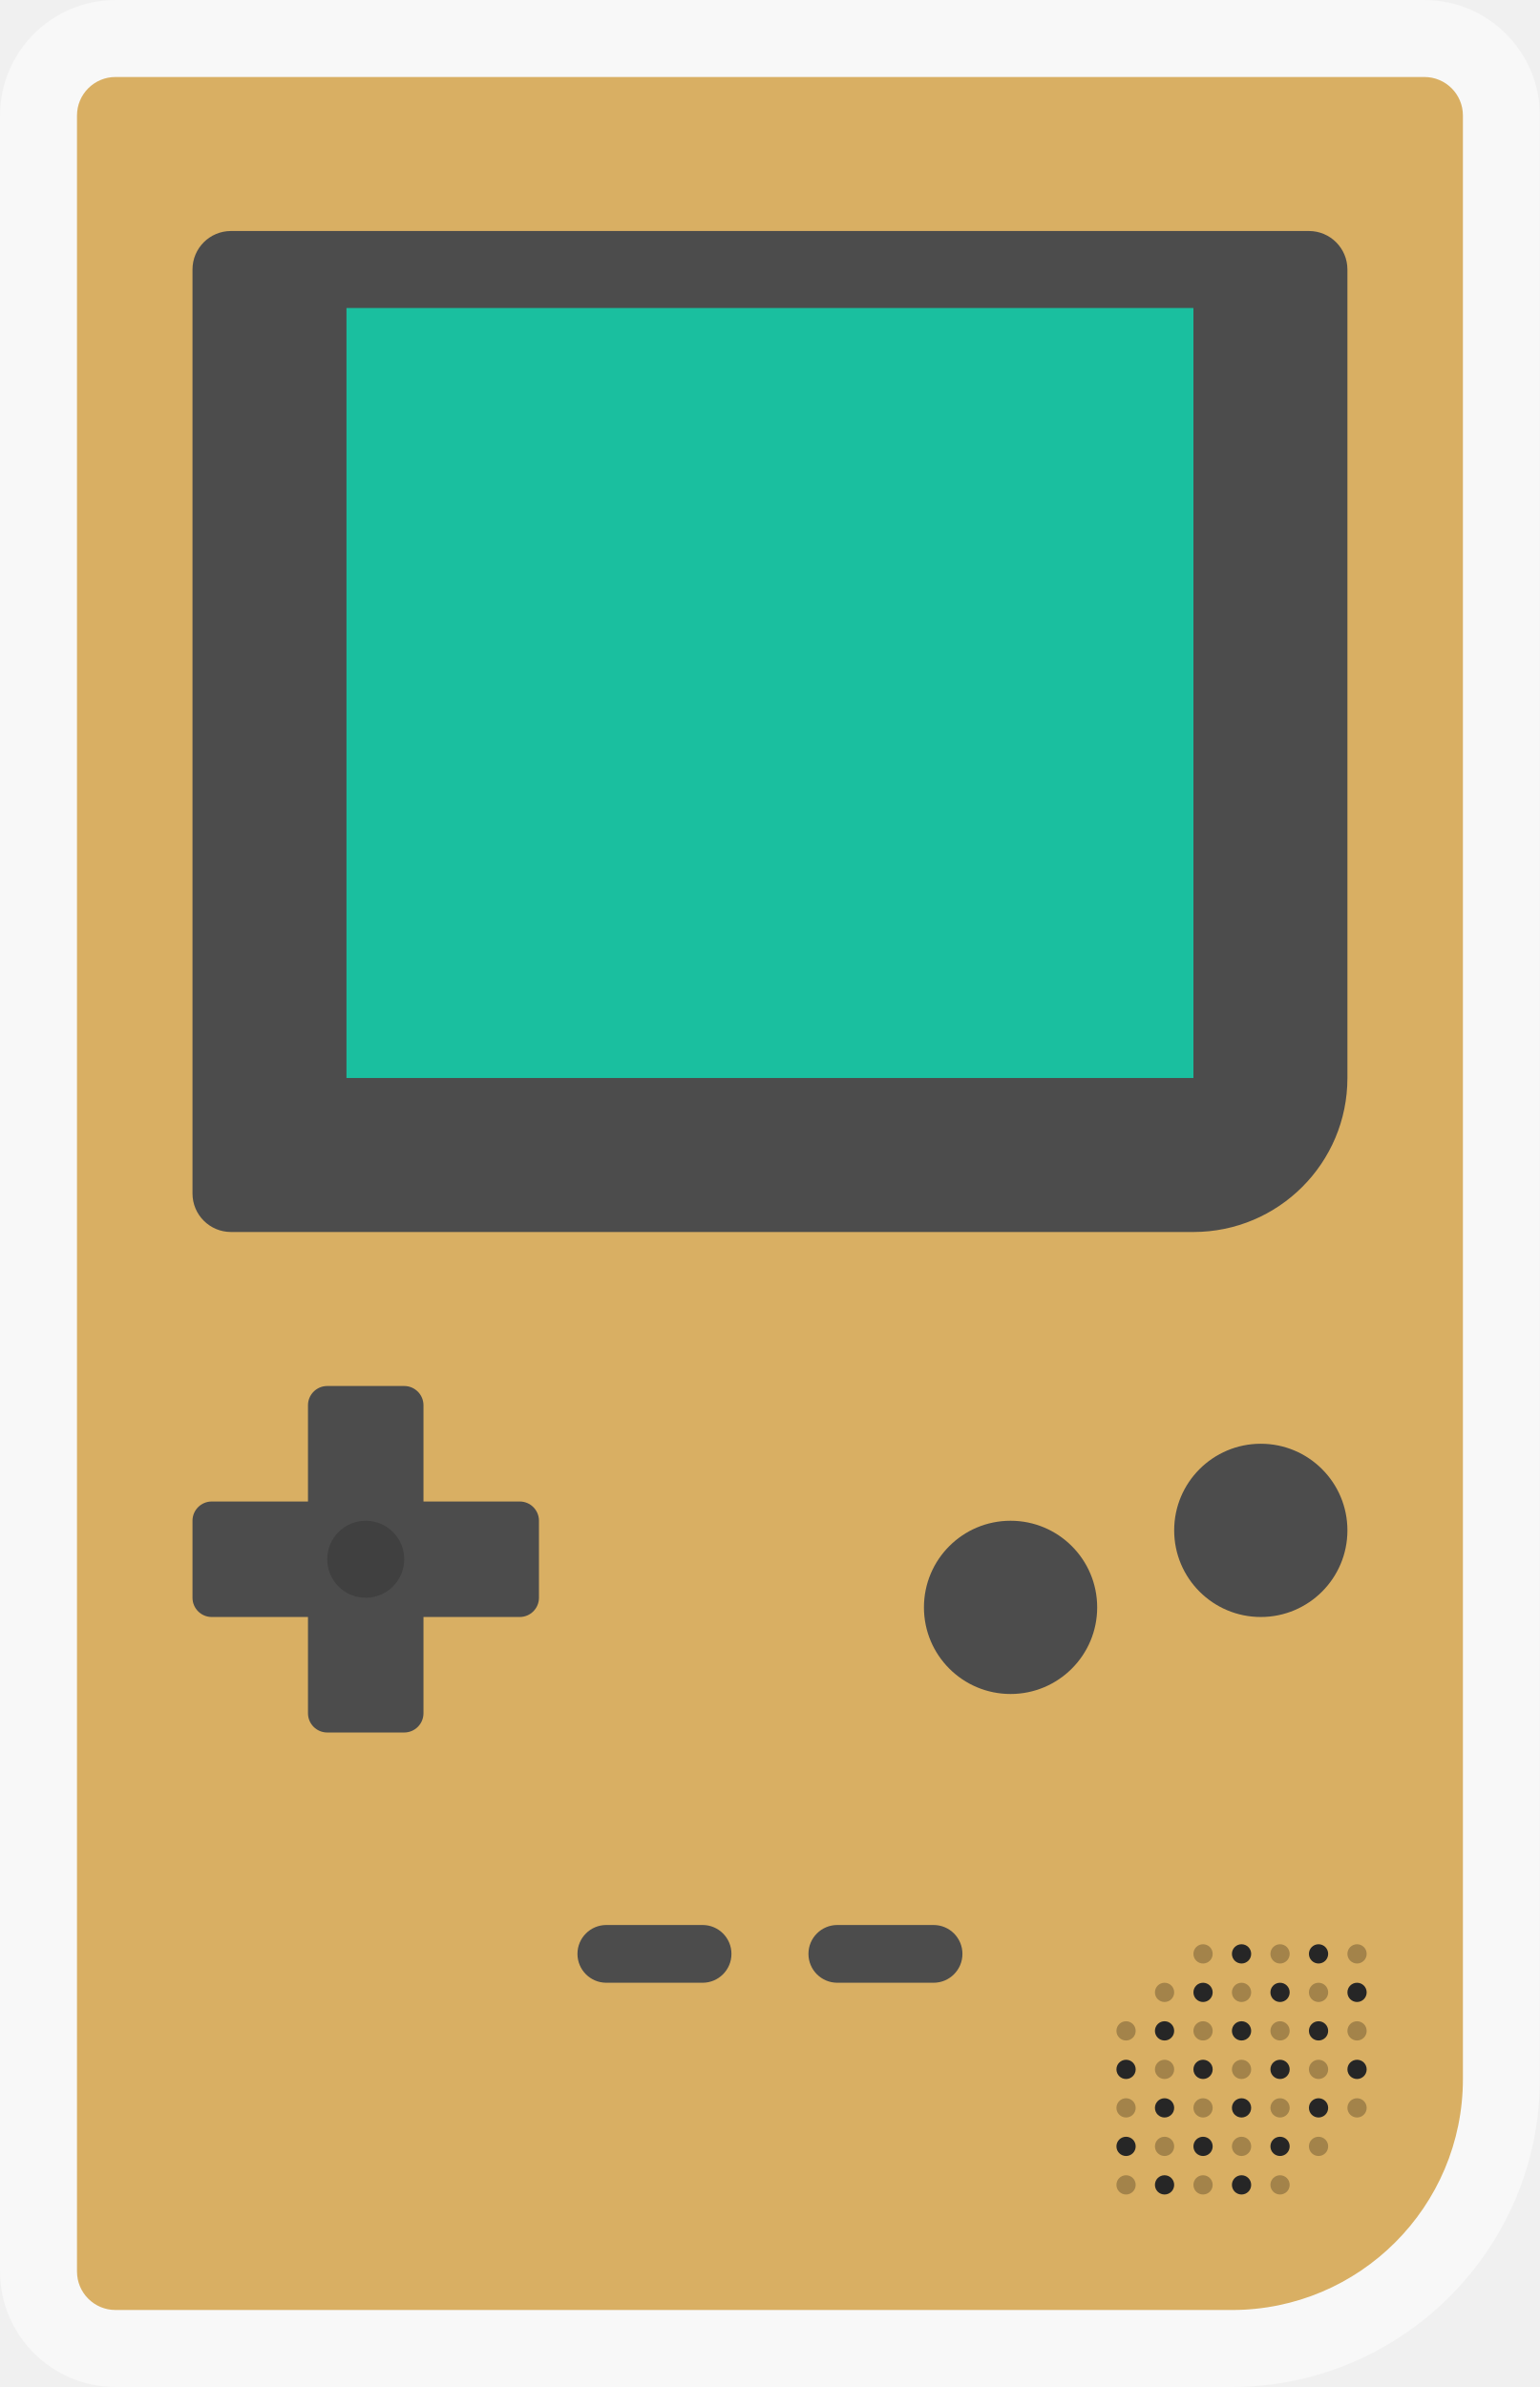
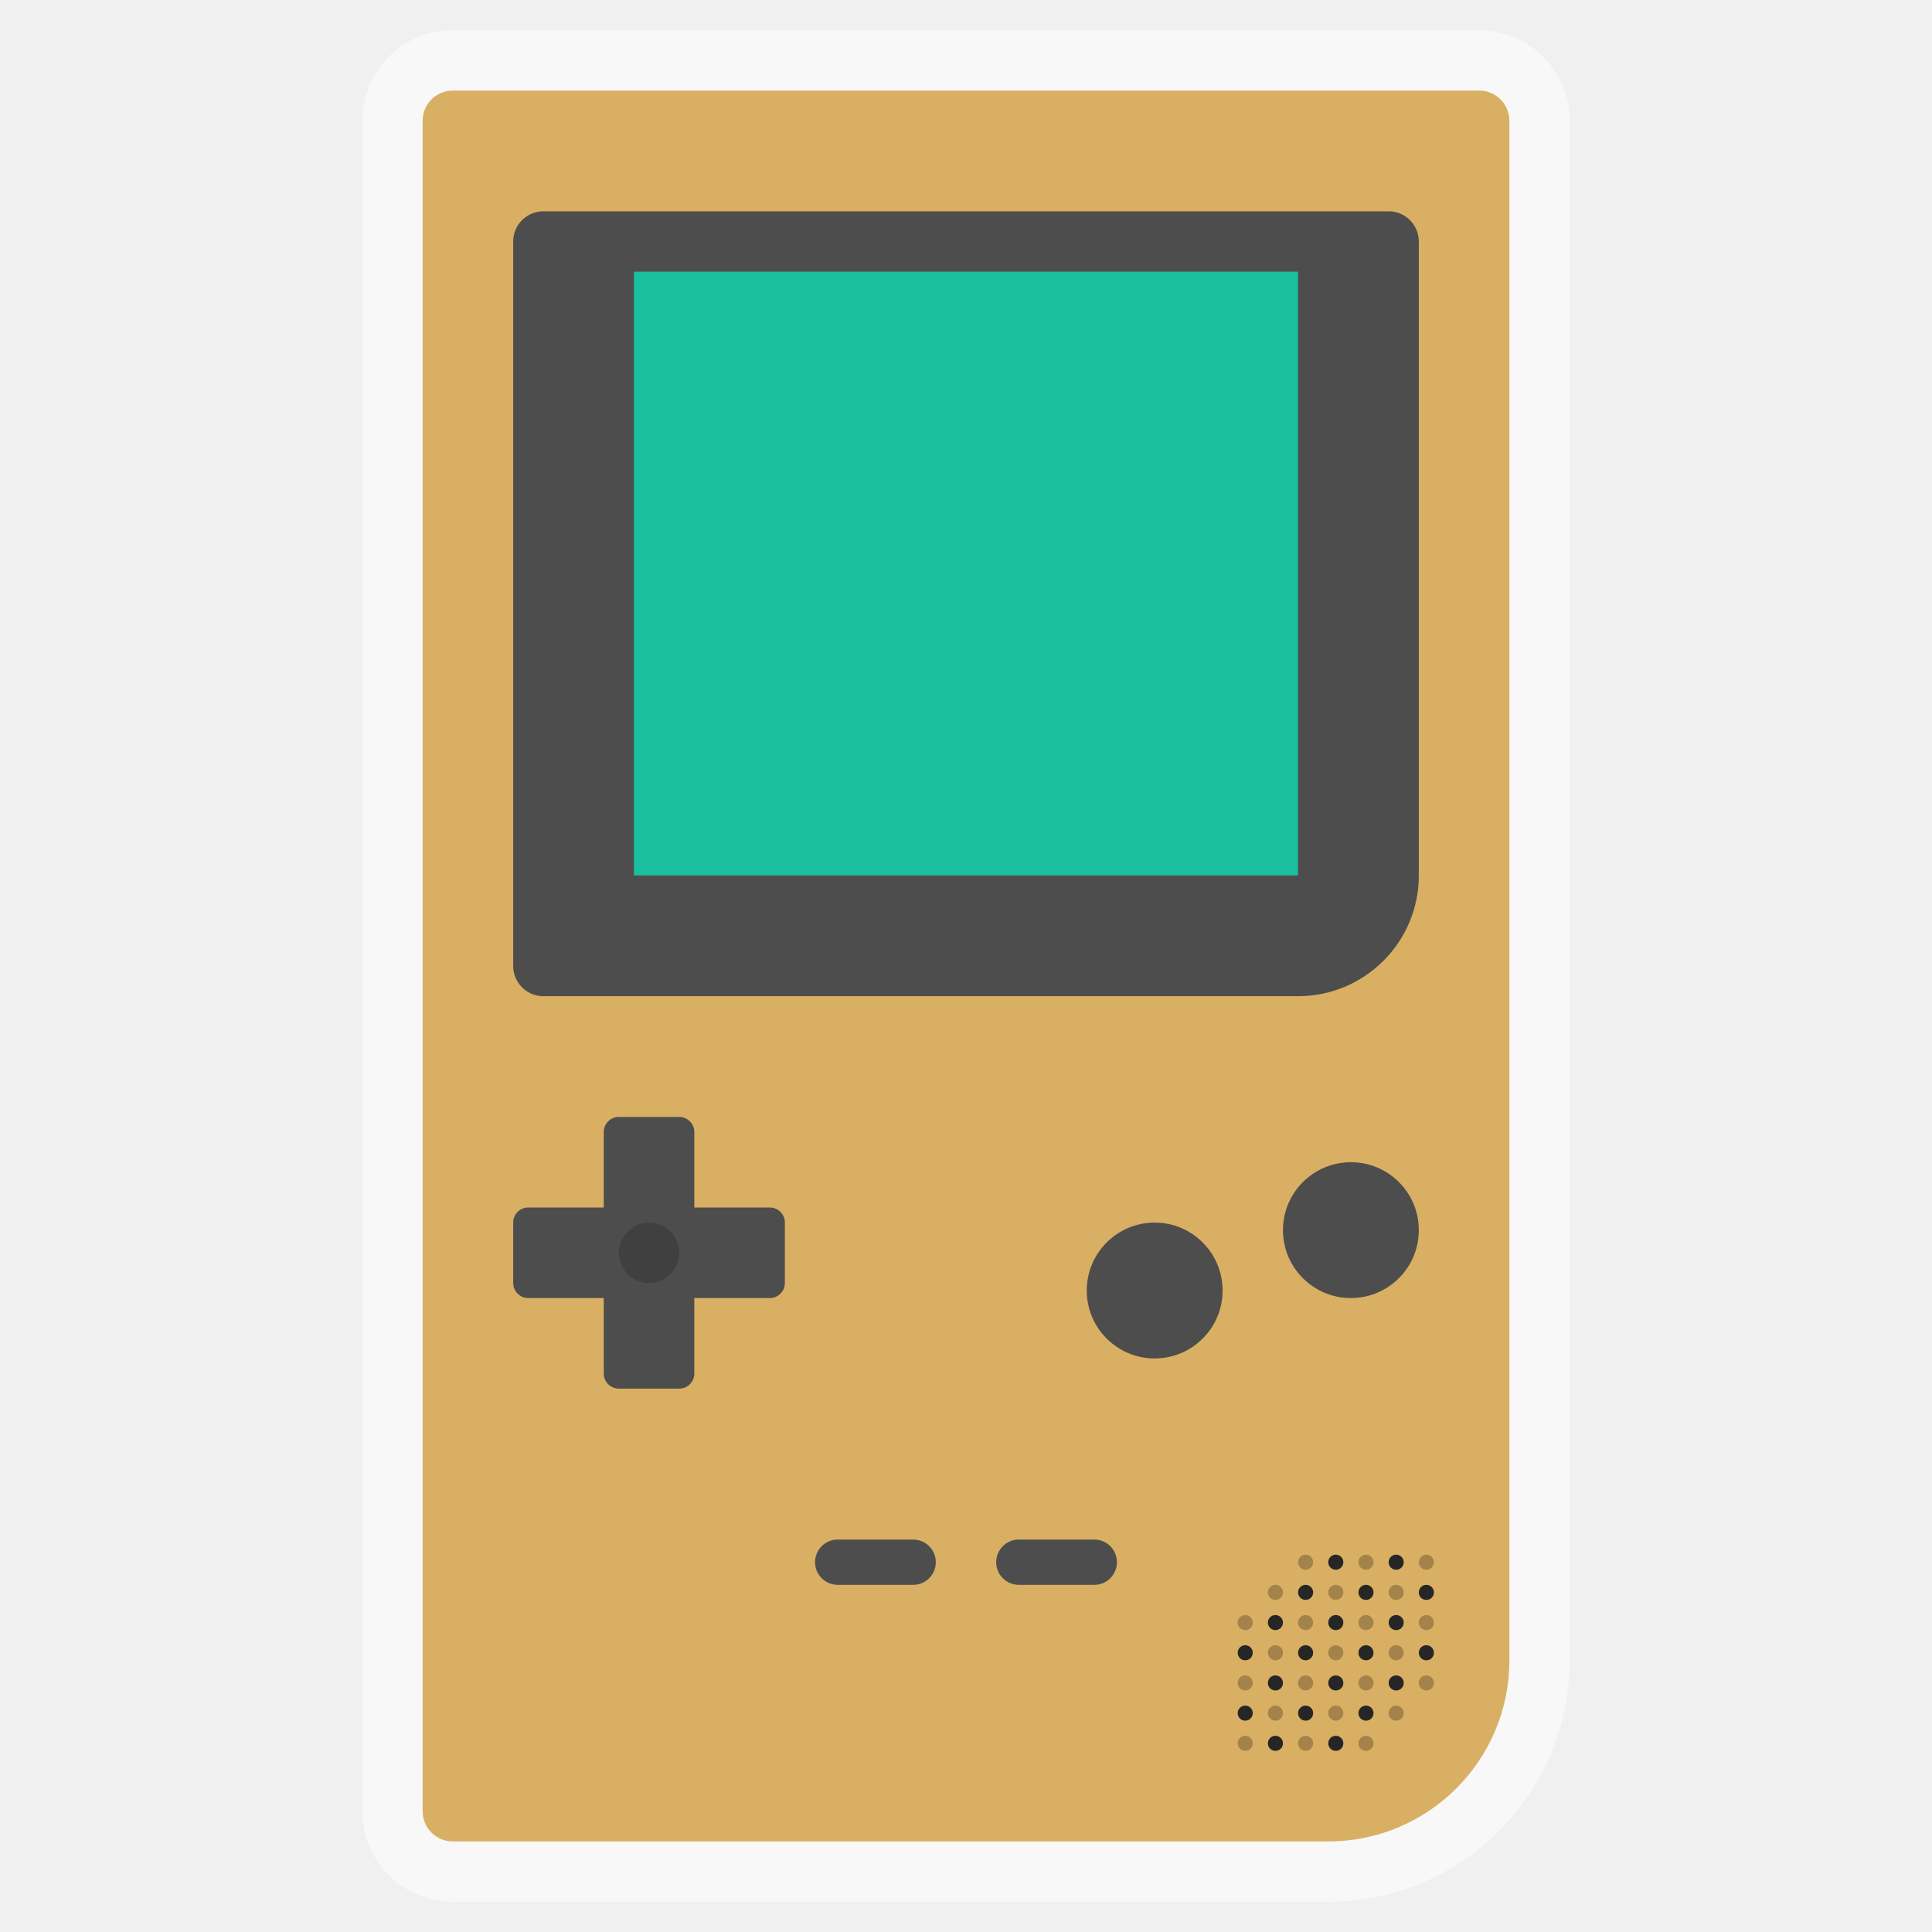
- <svg xmlns="http://www.w3.org/2000/svg" viewBox="0 0 213.333 330.667" height="330.667" width="213.333" xml:space="preserve" id="svg2" version="1.1">
-   <defs id="defs6">
-     <clipPath id="clipPath18" clipPathUnits="userSpaceOnUse">
-       <path id="path16" d="M 0,256 H 256 V 0 H 0 Z" />
-     </clipPath>
-     <clipPath id="clipPath26" clipPathUnits="userSpaceOnUse">
-       <path id="path24" d="M 48,252 H 208 V 4 H 48 Z" />
-     </clipPath>
-   </defs>
-   <g transform="matrix(1.333333,0,0,-1.333333,-64,336)" id="g10">
-     <g id="g12">
-       <g clip-path="url(#clipPath18)" id="g14">
-         <g id="g20">
-           <g id="g22" />
-           <g id="g34">
-             <g style="opacity:0.5" id="g32" clip-path="url(#clipPath26)">
-               <g id="g30" transform="translate(196,252)">
-                 <path id="path28" style="fill:#ffffff;fill-opacity:1;fill-rule:nonzero;stroke:none" d="m 0,0 h -136 c -6.617,0 -12,-5.383 -12,-12 v -224 c 0,-6.617 5.383,-12 12,-12 h 116 c 17.645,0 32,14.355 32,32 V -12 C 12,-5.383 6.617,0 0,0" />
-               </g>
-             </g>
-           </g>
-         </g>
-         <g transform="translate(176,12)" id="g36">
-           <path id="path38" style="fill:#d9af63;fill-opacity:1;fill-rule:nonzero;stroke:none" d="m 0,0 h -116 c -2.209,0 -4,1.791 -4,4 v 224 c 0,2.209 1.791,4 4,4 H 20 c 2.209,0 4,-1.791 4,-4 V 24 C 24,10.745 13.255,0 0,0" />
-         </g>
-         <g transform="translate(172,124)" id="g40">
-           <path id="path42" style="fill:#4c4c4c;fill-opacity:1;fill-rule:nonzero;stroke:none" d="m 0,0 h -100 c -2.209,0 -4,1.791 -4,4 v 96 c 0,2.209 1.791,4 4,4 H 12 c 2.209,0 4,-1.791 4,-4 V 16 C 16,7.164 8.837,0 0,0" />
-         </g>
-         <path id="path44" style="fill:#1abf9f;fill-opacity:1;fill-rule:nonzero;stroke:none" d="M 172,140 H 84 v 80 h 88 z" />
-         <g transform="translate(121,46)" id="g46">
-           <path id="path48" style="fill:#4c4c4c;fill-opacity:1;fill-rule:nonzero;stroke:none" d="m 0,0 h -10 c -1.657,0 -3,1.343 -3,3 0,1.657 1.343,3 3,3 H 0 C 1.657,6 3,4.657 3,3 3,1.343 1.657,0 0,0" />
-         </g>
-         <g transform="translate(145,46)" id="g50">
-           <path id="path52" style="fill:#4c4c4c;fill-opacity:1;fill-rule:nonzero;stroke:none" d="m 0,0 h -10 c -1.657,0 -3,1.343 -3,3 0,1.657 1.343,3 3,3 H 0 C 1.657,6 3,4.657 3,3 3,1.343 1.657,0 0,0" />
-         </g>
-         <g transform="translate(162,85)" id="g54">
-           <path id="path56" style="fill:#4c4c4c;fill-opacity:1;fill-rule:nonzero;stroke:none" d="m 0,0 c 0,-4.971 -4.029,-9 -9,-9 -4.971,0 -9,4.029 -9,9 0,4.971 4.029,9 9,9 4.971,0 9,-4.029 9,-9" />
-         </g>
-         <g transform="translate(188,93)" id="g58">
-           <path id="path60" style="fill:#4c4c4c;fill-opacity:1;fill-rule:nonzero;stroke:none" d="m 0,0 c 0,-4.971 -4.029,-9 -9,-9 -4.971,0 -9,4.029 -9,9 0,4.971 4.029,9 9,9 4.971,0 9,-4.029 9,-9" />
-         </g>
-         <g transform="translate(172,49)" id="g62">
-           <path id="path64" style="fill:#a3834a;fill-opacity:1;fill-rule:nonzero;stroke:none" d="M 0,0 C 0,-0.553 0.447,-1 1,-1 1.553,-1 2,-0.553 2,0 2,0.553 1.553,1 1,1 0.447,1 0,0.553 0,0" />
-         </g>
-         <g transform="translate(184,49)" id="g66">
-           <path id="path68" style="fill:#262626;fill-opacity:1;fill-rule:nonzero;stroke:none" d="M 0,0 C 0,-0.553 0.447,-1 1,-1 1.553,-1 2,-0.553 2,0 2,0.553 1.553,1 1,1 0.447,1 0,0.553 0,0" />
-         </g>
-         <g transform="translate(188,49)" id="g70">
-           <path id="path72" style="fill:#a3834a;fill-opacity:1;fill-rule:nonzero;stroke:none" d="M 0,0 C 0,-0.553 0.447,-1 1,-1 1.553,-1 2,-0.553 2,0 2,0.553 1.553,1 1,1 0.447,1 0,0.553 0,0" />
-         </g>
-         <g transform="translate(180,49)" id="g74">
-           <path id="path76" style="fill:#a3834a;fill-opacity:1;fill-rule:nonzero;stroke:none" d="M 0,0 C 0,-0.553 0.447,-1 1,-1 1.553,-1 2,-0.553 2,0 2,0.553 1.553,1 1,1 0.447,1 0,0.553 0,0" />
-         </g>
-         <g transform="translate(176,49)" id="g78">
-           <path id="path80" style="fill:#262626;fill-opacity:1;fill-rule:nonzero;stroke:none" d="M 0,0 C 0,-0.553 0.447,-1 1,-1 1.553,-1 2,-0.553 2,0 2,0.553 1.553,1 1,1 0.447,1 0,0.553 0,0" />
-         </g>
-         <g transform="translate(172,45)" id="g82">
-           <path id="path84" style="fill:#262626;fill-opacity:1;fill-rule:nonzero;stroke:none" d="M 0,0 C 0,-0.553 0.447,-1 1,-1 1.553,-1 2,-0.553 2,0 2,0.553 1.553,1 1,1 0.447,1 0,0.553 0,0" />
-         </g>
-         <g transform="translate(168,45)" id="g86">
-           <path id="path88" style="fill:#a3834a;fill-opacity:1;fill-rule:nonzero;stroke:none" d="M 0,0 C 0,-0.553 0.447,-1 1,-1 1.553,-1 2,-0.553 2,0 2,0.553 1.553,1 1,1 0.447,1 0,0.553 0,0" />
-         </g>
-         <g transform="translate(184,45)" id="g90">
-           <path id="path92" style="fill:#a3834a;fill-opacity:1;fill-rule:nonzero;stroke:none" d="M 0,0 C 0,-0.553 0.447,-1 1,-1 1.553,-1 2,-0.553 2,0 2,0.553 1.553,1 1,1 0.447,1 0,0.553 0,0" />
-         </g>
-         <g transform="translate(188,45)" id="g94">
-           <path id="path96" style="fill:#262626;fill-opacity:1;fill-rule:nonzero;stroke:none" d="M 0,0 C 0,-0.553 0.447,-1 1,-1 1.553,-1 2,-0.553 2,0 2,0.553 1.553,1 1,1 0.447,1 0,0.553 0,0" />
-         </g>
-         <g transform="translate(180,45)" id="g98">
-           <path id="path100" style="fill:#262626;fill-opacity:1;fill-rule:nonzero;stroke:none" d="M 0,0 C 0,-0.553 0.447,-1 1,-1 1.553,-1 2,-0.553 2,0 2,0.553 1.553,1 1,1 0.447,1 0,0.553 0,0" />
-         </g>
-         <g transform="translate(176,45)" id="g102">
-           <path id="path104" style="fill:#a3834a;fill-opacity:1;fill-rule:nonzero;stroke:none" d="M 0,0 C 0,-0.553 0.447,-1 1,-1 1.553,-1 2,-0.553 2,0 2,0.553 1.553,1 1,1 0.447,1 0,0.553 0,0" />
-         </g>
-         <g transform="translate(172,41)" id="g106">
-           <path id="path108" style="fill:#a3834a;fill-opacity:1;fill-rule:nonzero;stroke:none" d="M 0,0 C 0,-0.553 0.447,-1 1,-1 1.553,-1 2,-0.553 2,0 2,0.553 1.553,1 1,1 0.447,1 0,0.553 0,0" />
-         </g>
-         <g transform="translate(168,41)" id="g110">
-           <path id="path112" style="fill:#262626;fill-opacity:1;fill-rule:nonzero;stroke:none" d="M 0,0 C 0,-0.553 0.447,-1 1,-1 1.553,-1 2,-0.553 2,0 2,0.553 1.553,1 1,1 0.447,1 0,0.553 0,0" />
-         </g>
-         <g transform="translate(164,41)" id="g114">
-           <path id="path116" style="fill:#a3834a;fill-opacity:1;fill-rule:nonzero;stroke:none" d="M 0,0 C 0,-0.553 0.447,-1 1,-1 1.553,-1 2,-0.553 2,0 2,0.553 1.553,1 1,1 0.447,1 0,0.553 0,0" />
-         </g>
-         <g transform="translate(184,41)" id="g118">
-           <path id="path120" style="fill:#262626;fill-opacity:1;fill-rule:nonzero;stroke:none" d="M 0,0 C 0,-0.553 0.447,-1 1,-1 1.553,-1 2,-0.553 2,0 2,0.553 1.553,1 1,1 0.447,1 0,0.553 0,0" />
-         </g>
-         <g transform="translate(188,41)" id="g122">
-           <path id="path124" style="fill:#a3834a;fill-opacity:1;fill-rule:nonzero;stroke:none" d="M 0,0 C 0,-0.553 0.447,-1 1,-1 1.553,-1 2,-0.553 2,0 2,0.553 1.553,1 1,1 0.447,1 0,0.553 0,0" />
-         </g>
-         <g transform="translate(180,41)" id="g126">
-           <path id="path128" style="fill:#a3834a;fill-opacity:1;fill-rule:nonzero;stroke:none" d="M 0,0 C 0,-0.553 0.447,-1 1,-1 1.553,-1 2,-0.553 2,0 2,0.553 1.553,1 1,1 0.447,1 0,0.553 0,0" />
-         </g>
-         <g transform="translate(176,41)" id="g130">
-           <path id="path132" style="fill:#262626;fill-opacity:1;fill-rule:nonzero;stroke:none" d="M 0,0 C 0,-0.553 0.447,-1 1,-1 1.553,-1 2,-0.553 2,0 2,0.553 1.553,1 1,1 0.447,1 0,0.553 0,0" />
-         </g>
-         <g transform="translate(172,37)" id="g134">
-           <path id="path136" style="fill:#262626;fill-opacity:1;fill-rule:nonzero;stroke:none" d="M 0,0 C 0,-0.553 0.447,-1 1,-1 1.553,-1 2,-0.553 2,0 2,0.553 1.553,1 1,1 0.447,1 0,0.553 0,0" />
-         </g>
-         <g transform="translate(168,37)" id="g138">
-           <path id="path140" style="fill:#a3834a;fill-opacity:1;fill-rule:nonzero;stroke:none" d="M 0,0 C 0,-0.553 0.447,-1 1,-1 1.553,-1 2,-0.553 2,0 2,0.553 1.553,1 1,1 0.447,1 0,0.553 0,0" />
-         </g>
-         <g transform="translate(164,37)" id="g142">
-           <path id="path144" style="fill:#262626;fill-opacity:1;fill-rule:nonzero;stroke:none" d="M 0,0 C 0,-0.553 0.447,-1 1,-1 1.553,-1 2,-0.553 2,0 2,0.553 1.553,1 1,1 0.447,1 0,0.553 0,0" />
-         </g>
-         <g transform="translate(184,37)" id="g146">
-           <path id="path148" style="fill:#a3834a;fill-opacity:1;fill-rule:nonzero;stroke:none" d="M 0,0 C 0,-0.553 0.447,-1 1,-1 1.553,-1 2,-0.553 2,0 2,0.553 1.553,1 1,1 0.447,1 0,0.553 0,0" />
-         </g>
-         <g transform="translate(188,37)" id="g150">
-           <path id="path152" style="fill:#262626;fill-opacity:1;fill-rule:nonzero;stroke:none" d="M 0,0 C 0,-0.553 0.447,-1 1,-1 1.553,-1 2,-0.553 2,0 2,0.553 1.553,1 1,1 0.447,1 0,0.553 0,0" />
-         </g>
-         <g transform="translate(180,37)" id="g154">
-           <path id="path156" style="fill:#262626;fill-opacity:1;fill-rule:nonzero;stroke:none" d="M 0,0 C 0,-0.553 0.447,-1 1,-1 1.553,-1 2,-0.553 2,0 2,0.553 1.553,1 1,1 0.447,1 0,0.553 0,0" />
-         </g>
-         <g transform="translate(176,37)" id="g158">
-           <path id="path160" style="fill:#a3834a;fill-opacity:1;fill-rule:nonzero;stroke:none" d="M 0,0 C 0,-0.553 0.447,-1 1,-1 1.553,-1 2,-0.553 2,0 2,0.553 1.553,1 1,1 0.447,1 0,0.553 0,0" />
-         </g>
-         <g transform="translate(172,33)" id="g162">
-           <path id="path164" style="fill:#a3834a;fill-opacity:1;fill-rule:nonzero;stroke:none" d="M 0,0 C 0,-0.553 0.447,-1 1,-1 1.553,-1 2,-0.553 2,0 2,0.553 1.553,1 1,1 0.447,1 0,0.553 0,0" />
-         </g>
-         <g transform="translate(168,33)" id="g166">
-           <path id="path168" style="fill:#262626;fill-opacity:1;fill-rule:nonzero;stroke:none" d="M 0,0 C 0,-0.553 0.447,-1 1,-1 1.553,-1 2,-0.553 2,0 2,0.553 1.553,1 1,1 0.447,1 0,0.553 0,0" />
-         </g>
-         <g transform="translate(164,33)" id="g170">
-           <path id="path172" style="fill:#a3834a;fill-opacity:1;fill-rule:nonzero;stroke:none" d="M 0,0 C 0,-0.553 0.447,-1 1,-1 1.553,-1 2,-0.553 2,0 2,0.553 1.553,1 1,1 0.447,1 0,0.553 0,0" />
-         </g>
-         <g transform="translate(184,33)" id="g174">
-           <path id="path176" style="fill:#262626;fill-opacity:1;fill-rule:nonzero;stroke:none" d="M 0,0 C 0,-0.553 0.447,-1 1,-1 1.553,-1 2,-0.553 2,0 2,0.553 1.553,1 1,1 0.447,1 0,0.553 0,0" />
-         </g>
-         <g transform="translate(188,33)" id="g178">
-           <path id="path180" style="fill:#a3834a;fill-opacity:1;fill-rule:nonzero;stroke:none" d="M 0,0 C 0,-0.553 0.447,-1 1,-1 1.553,-1 2,-0.553 2,0 2,0.553 1.553,1 1,1 0.447,1 0,0.553 0,0" />
-         </g>
-         <g transform="translate(180,33)" id="g182">
-           <path id="path184" style="fill:#a3834a;fill-opacity:1;fill-rule:nonzero;stroke:none" d="M 0,0 C 0,-0.553 0.447,-1 1,-1 1.553,-1 2,-0.553 2,0 2,0.553 1.553,1 1,1 0.447,1 0,0.553 0,0" />
-         </g>
-         <g transform="translate(176,33)" id="g186">
-           <path id="path188" style="fill:#262626;fill-opacity:1;fill-rule:nonzero;stroke:none" d="M 0,0 C 0,-0.553 0.447,-1 1,-1 1.553,-1 2,-0.553 2,0 2,0.553 1.553,1 1,1 0.447,1 0,0.553 0,0" />
-         </g>
-         <g transform="translate(172,29)" id="g190">
-           <path id="path192" style="fill:#262626;fill-opacity:1;fill-rule:nonzero;stroke:none" d="M 0,0 C 0,-0.553 0.447,-1 1,-1 1.553,-1 2,-0.553 2,0 2,0.553 1.553,1 1,1 0.447,1 0,0.553 0,0" />
-         </g>
-         <g transform="translate(168,29)" id="g194">
-           <path id="path196" style="fill:#a3834a;fill-opacity:1;fill-rule:nonzero;stroke:none" d="M 0,0 C 0,-0.553 0.447,-1 1,-1 1.553,-1 2,-0.553 2,0 2,0.553 1.553,1 1,1 0.447,1 0,0.553 0,0" />
-         </g>
-         <g transform="translate(164,29)" id="g198">
-           <path id="path200" style="fill:#262626;fill-opacity:1;fill-rule:nonzero;stroke:none" d="M 0,0 C 0,-0.553 0.447,-1 1,-1 1.553,-1 2,-0.553 2,0 2,0.553 1.553,1 1,1 0.447,1 0,0.553 0,0" />
-         </g>
-         <g transform="translate(184,29)" id="g202">
-           <path id="path204" style="fill:#a3834a;fill-opacity:1;fill-rule:nonzero;stroke:none" d="M 0,0 C 0,-0.553 0.447,-1 1,-1 1.553,-1 2,-0.553 2,0 2,0.553 1.553,1 1,1 0.447,1 0,0.553 0,0" />
-         </g>
-         <g transform="translate(180,29)" id="g206">
-           <path id="path208" style="fill:#262626;fill-opacity:1;fill-rule:nonzero;stroke:none" d="M 0,0 C 0,-0.553 0.447,-1 1,-1 1.553,-1 2,-0.553 2,0 2,0.553 1.553,1 1,1 0.447,1 0,0.553 0,0" />
-         </g>
-         <g transform="translate(176,29)" id="g210">
-           <path id="path212" style="fill:#a3834a;fill-opacity:1;fill-rule:nonzero;stroke:none" d="M 0,0 C 0,-0.553 0.447,-1 1,-1 1.553,-1 2,-0.553 2,0 2,0.553 1.553,1 1,1 0.447,1 0,0.553 0,0" />
-         </g>
-         <g transform="translate(172,25)" id="g214">
-           <path id="path216" style="fill:#a3834a;fill-opacity:1;fill-rule:nonzero;stroke:none" d="M 0,0 C 0,-0.553 0.447,-1 1,-1 1.553,-1 2,-0.553 2,0 2,0.553 1.553,1 1,1 0.447,1 0,0.553 0,0" />
-         </g>
-         <g transform="translate(168,25)" id="g218">
-           <path id="path220" style="fill:#262626;fill-opacity:1;fill-rule:nonzero;stroke:none" d="M 0,0 C 0,-0.553 0.447,-1 1,-1 1.553,-1 2,-0.553 2,0 2,0.553 1.553,1 1,1 0.447,1 0,0.553 0,0" />
-         </g>
-         <g transform="translate(164,25)" id="g222">
-           <path id="path224" style="fill:#a3834a;fill-opacity:1;fill-rule:nonzero;stroke:none" d="M 0,0 C 0,-0.553 0.447,-1 1,-1 1.553,-1 2,-0.553 2,0 2,0.553 1.553,1 1,1 0.447,1 0,0.553 0,0" />
-         </g>
-         <g transform="translate(180,25)" id="g226">
-           <path id="path228" style="fill:#a3834a;fill-opacity:1;fill-rule:nonzero;stroke:none" d="M 0,0 C 0,-0.553 0.447,-1 1,-1 1.553,-1 2,-0.553 2,0 2,0.553 1.553,1 1,1 0.447,1 0,0.553 0,0" />
-         </g>
-         <g transform="translate(176,25)" id="g230">
-           <path id="path232" style="fill:#262626;fill-opacity:1;fill-rule:nonzero;stroke:none" d="M 0,0 C 0,-0.553 0.447,-1 1,-1 1.553,-1 2,-0.553 2,0 2,0.553 1.553,1 1,1 0.447,1 0,0.553 0,0" />
-         </g>
-         <g transform="translate(102,96)" id="g234">
-           <path id="path236" style="fill:#4c4c4c;fill-opacity:1;fill-rule:nonzero;stroke:none" d="m 0,0 h -10 v 10 c 0,1.104 -0.896,2 -2,2 h -8 c -1.104,0 -2,-0.896 -2,-2 V 0 h -10 c -1.104,0 -2,-0.896 -2,-2 v -8 c 0,-1.104 0.896,-2 2,-2 h 10 v -10 c 0,-1.104 0.896,-2 2,-2 h 8 c 1.104,0 2,0.896 2,2 v 10 H 0 c 1.104,0 2,0.896 2,2 v 8 C 2,-0.896 1.104,0 0,0" />
-         </g>
-         <g transform="translate(90,90)" id="g238">
-           <path id="path240" style="fill:#404040;fill-opacity:1;fill-rule:nonzero;stroke:none" d="m 0,0 c 0,-2.209 -1.791,-4 -4,-4 -2.209,0 -4,1.791 -4,4 0,2.209 1.791,4 4,4 2.209,0 4,-1.791 4,-4" />
-         </g>
-       </g>
-     </g>
-   </g>
+ <svg xmlns="http://www.w3.org/2000/svg" version="1.1" id="Layer_1" x="0px" y="0px" viewBox="0 0 256 256" style="enable-background:new 0 0 256 256;" xml:space="preserve">
+   <path style="opacity:0.5;fill:#FFFFFF;" d="M196,4H60c-6.617,0-12,5.383-12,12v224c0,6.617,5.383,12,12,12h116  c17.645,0,32-14.355,32-32V16C208,9.383,202.617,4,196,4L196,4z" />
+   <path style="fill:#D9AF63;" d="M176,244H60c-2.209,0-4-1.791-4-4V16c0-2.209,1.791-4,4-4h136c2.209,0,4,1.791,4,4v204  C200,233.255,189.255,244,176,244z" />
+   <path style="fill:#4D4D4D;" d="M172,132H72c-2.209,0-4-1.791-4-4V32c0-2.209,1.791-4,4-4h112c2.209,0,4,1.791,4,4v84  C188,124.837,180.837,132,172,132z" />
+   <rect x="84" y="36" style="fill:#1ABF9F;" width="88" height="80" />
+   <path style="fill:#4D4D4D;" d="M121,210h-10c-1.657,0-3-1.343-3-3l0,0c0-1.657,1.343-3,3-3h10c1.657,0,3,1.343,3,3l0,0  C124,208.657,122.657,210,121,210z" />
+   <path style="fill:#4D4D4D;" d="M145,210h-10c-1.657,0-3-1.343-3-3l0,0c0-1.657,1.343-3,3-3h10c1.657,0,3,1.343,3,3l0,0  C148,208.657,146.657,210,145,210z" />
+   <circle style="fill:#4D4D4D;" cx="153" cy="171" r="9" />
+   <circle style="fill:#4D4D4D;" cx="179" cy="163" r="9" />
+   <circle style="fill:#A3834A;" cx="173" cy="207" r="1" />
+   <circle style="fill:#262626;" cx="185" cy="207" r="1" />
+   <circle style="fill:#A3834A;" cx="189" cy="207" r="1" />
+   <circle style="fill:#A3834A;" cx="181" cy="207" r="1" />
+   <circle style="fill:#262626;" cx="177" cy="207" r="1" />
+   <circle style="fill:#262626;" cx="173" cy="211" r="1" />
+   <circle style="fill:#A3834A;" cx="169" cy="211" r="1" />
+   <circle style="fill:#A3834A;" cx="185" cy="211" r="1" />
+   <circle style="fill:#262626;" cx="189" cy="211" r="1" />
+   <circle style="fill:#262626;" cx="181" cy="211" r="1" />
+   <circle style="fill:#A3834A;" cx="177" cy="211" r="1" />
+   <circle style="fill:#A3834A;" cx="173" cy="215" r="1" />
+   <circle style="fill:#262626;" cx="169" cy="215" r="1" />
+   <circle style="fill:#A3834A;" cx="165" cy="215" r="1" />
+   <circle style="fill:#262626;" cx="185" cy="215" r="1" />
+   <circle style="fill:#A3834A;" cx="189" cy="215" r="1" />
+   <circle style="fill:#A3834A;" cx="181" cy="215" r="1" />
+   <circle style="fill:#262626;" cx="177" cy="215" r="1" />
+   <circle style="fill:#262626;" cx="173" cy="219" r="1" />
+   <circle style="fill:#A3834A;" cx="169" cy="219" r="1" />
+   <circle style="fill:#262626;" cx="165" cy="219" r="1" />
+   <circle style="fill:#A3834A;" cx="185" cy="219" r="1" />
+   <circle style="fill:#262626;" cx="189" cy="219" r="1" />
+   <circle style="fill:#262626;" cx="181" cy="219" r="1" />
+   <circle style="fill:#A3834A;" cx="177" cy="219" r="1" />
+   <circle style="fill:#A3834A;" cx="173" cy="223" r="1" />
+   <circle style="fill:#262626;" cx="169" cy="223" r="1" />
+   <circle style="fill:#A3834A;" cx="165" cy="223" r="1" />
+   <circle style="fill:#262626;" cx="185" cy="223" r="1" />
+   <circle style="fill:#A3834A;" cx="189" cy="223" r="1" />
+   <circle style="fill:#A3834A;" cx="181" cy="223" r="1" />
+   <circle style="fill:#262626;" cx="177" cy="223" r="1" />
+   <circle style="fill:#262626;" cx="173" cy="227" r="1" />
+   <circle style="fill:#A3834A;" cx="169" cy="227" r="1" />
+   <circle style="fill:#262626;" cx="165" cy="227" r="1" />
+   <circle style="fill:#A3834A;" cx="185" cy="227" r="1" />
+   <circle style="fill:#262626;" cx="181" cy="227" r="1" />
+   <circle style="fill:#A3834A;" cx="177" cy="227" r="1" />
+   <circle style="fill:#A3834A;" cx="173" cy="231" r="1" />
+   <circle style="fill:#262626;" cx="169" cy="231" r="1" />
+   <circle style="fill:#A3834A;" cx="165" cy="231" r="1" />
+   <circle style="fill:#A3834A;" cx="181" cy="231" r="1" />
+   <circle style="fill:#262626;" cx="177" cy="231" r="1" />
+   <path style="fill:#4D4D4D;" d="M102,160H92v-10c0-1.105-0.895-2-2-2h-8c-1.105,0-2,0.895-2,2v10H70c-1.105,0-2,0.895-2,2v8  c0,1.105,0.895,2,2,2h10v10c0,1.105,0.895,2,2,2h8c1.105,0,2-0.895,2-2v-10h10c1.105,0,2-0.895,2-2v-8  C104,160.895,103.105,160,102,160z" />
+   <circle style="fill:#404040;" cx="86" cy="166" r="4" />
</svg>
